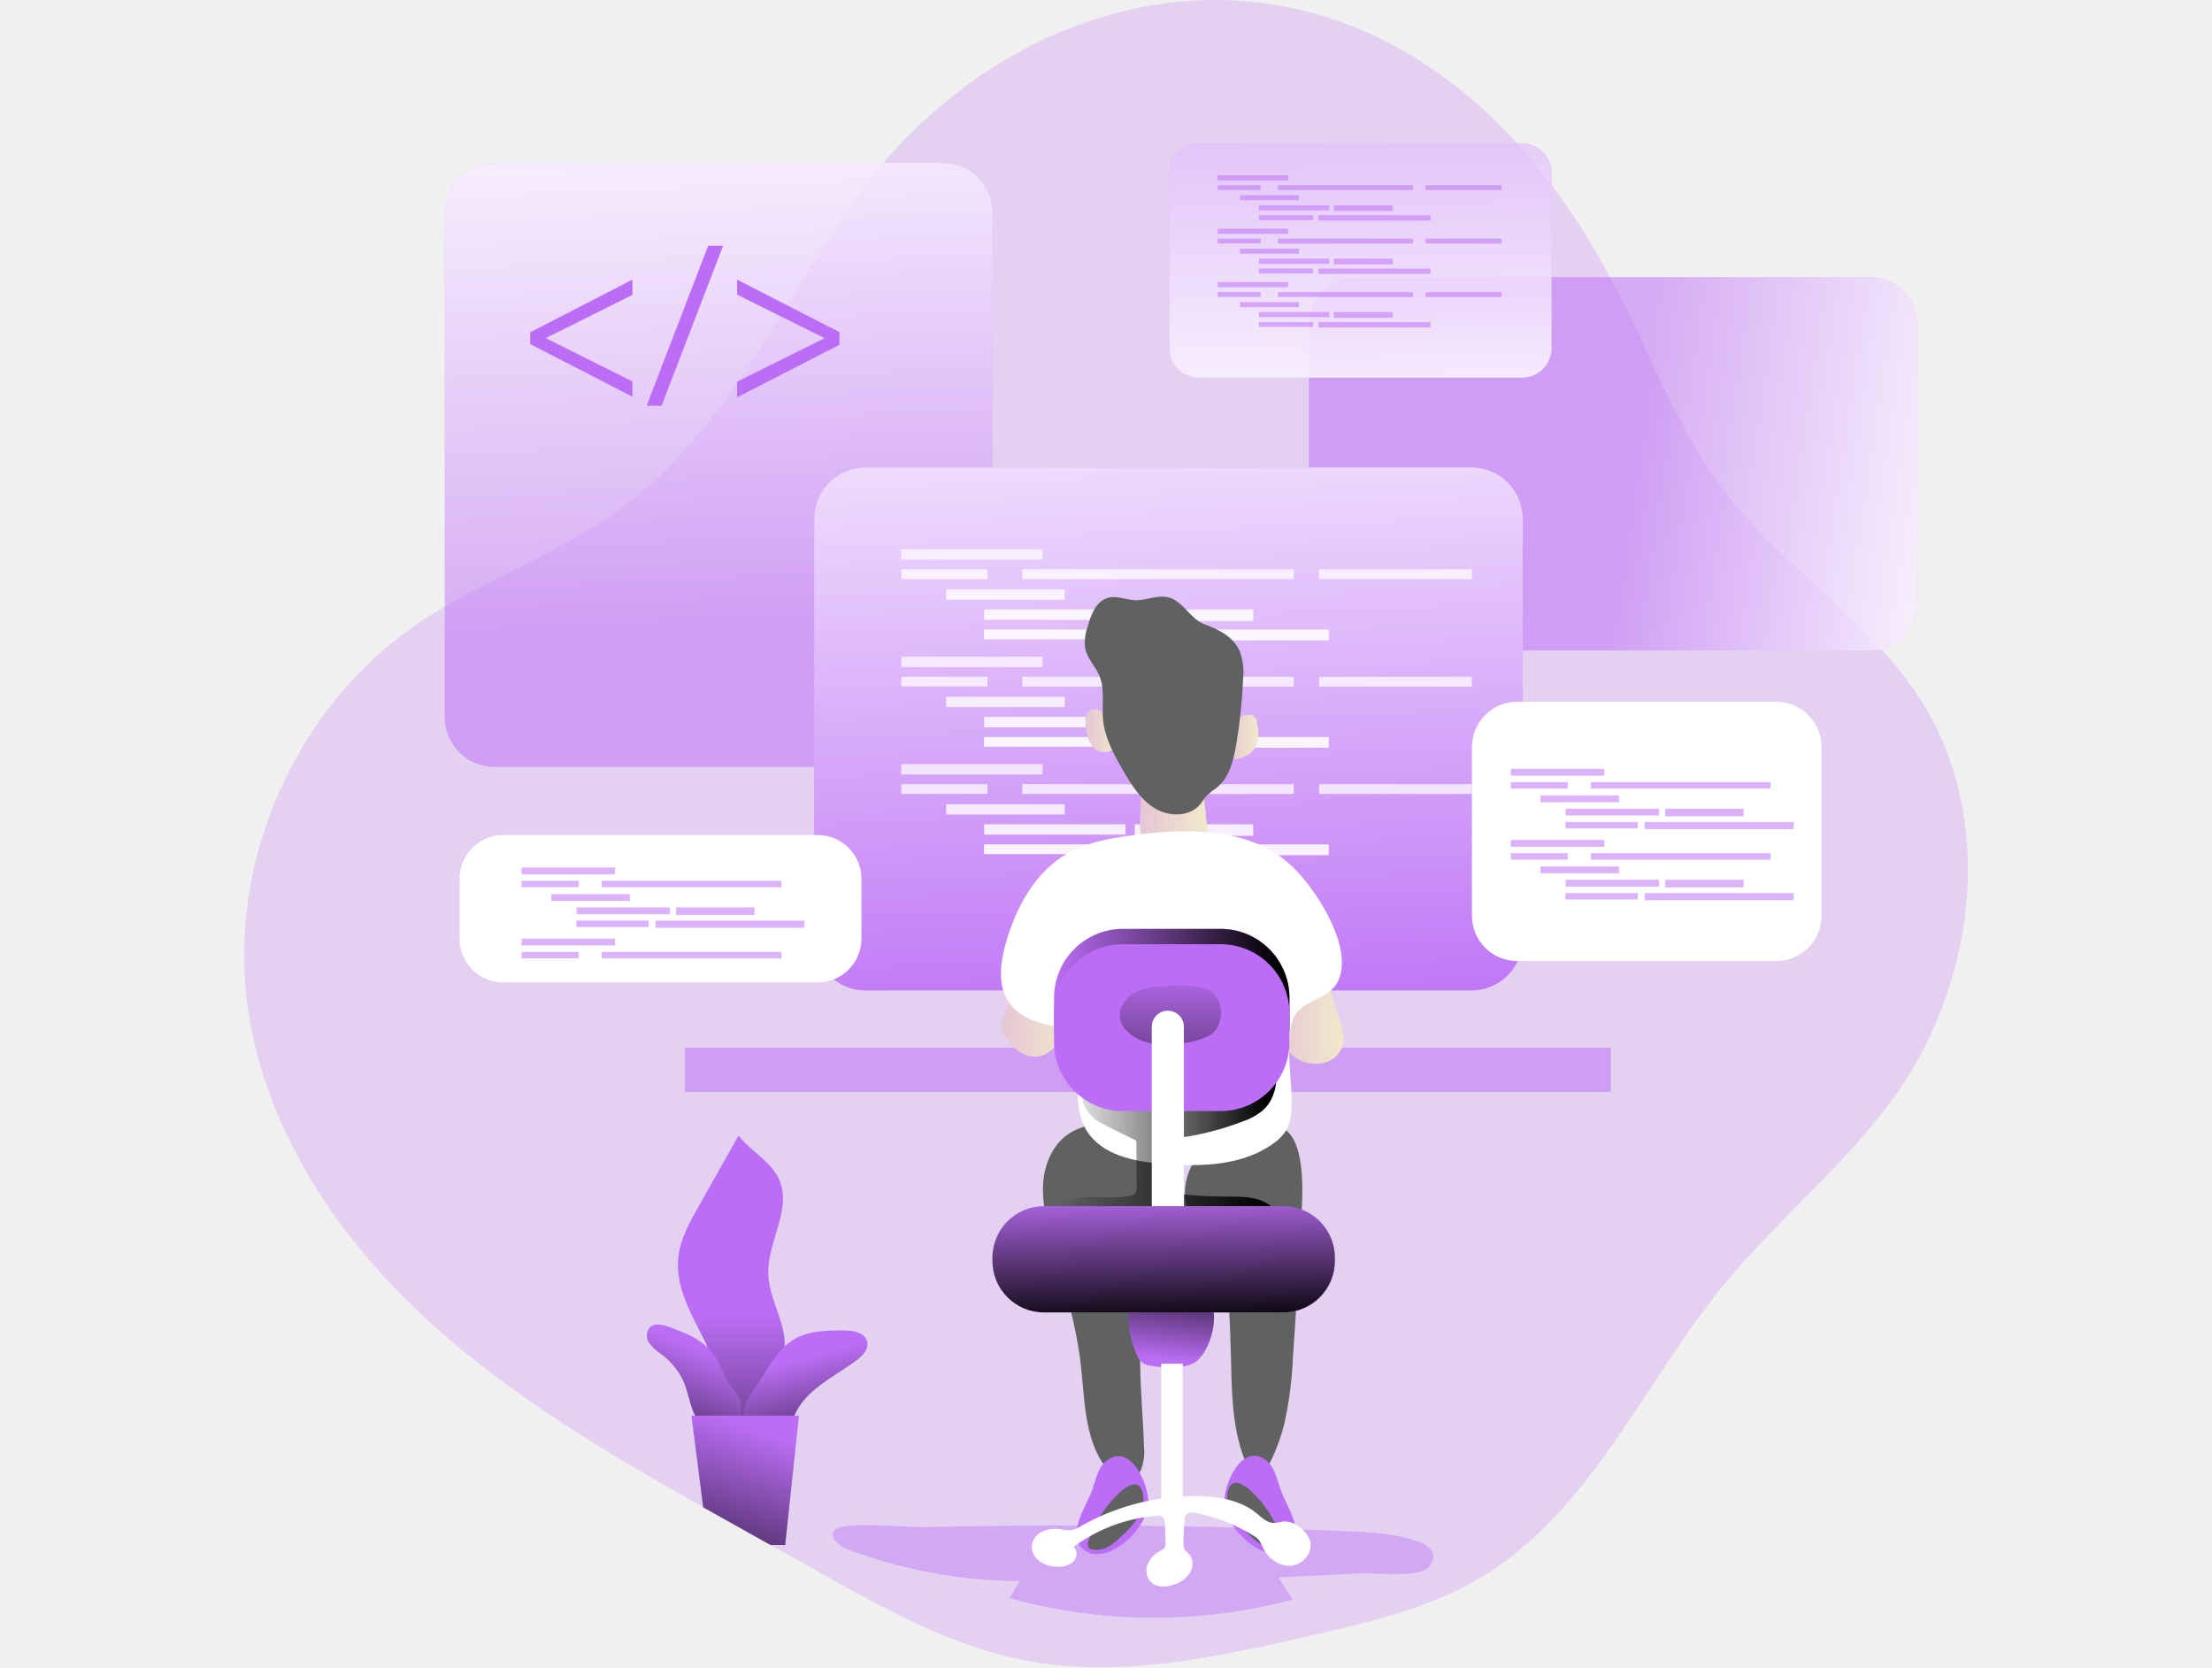
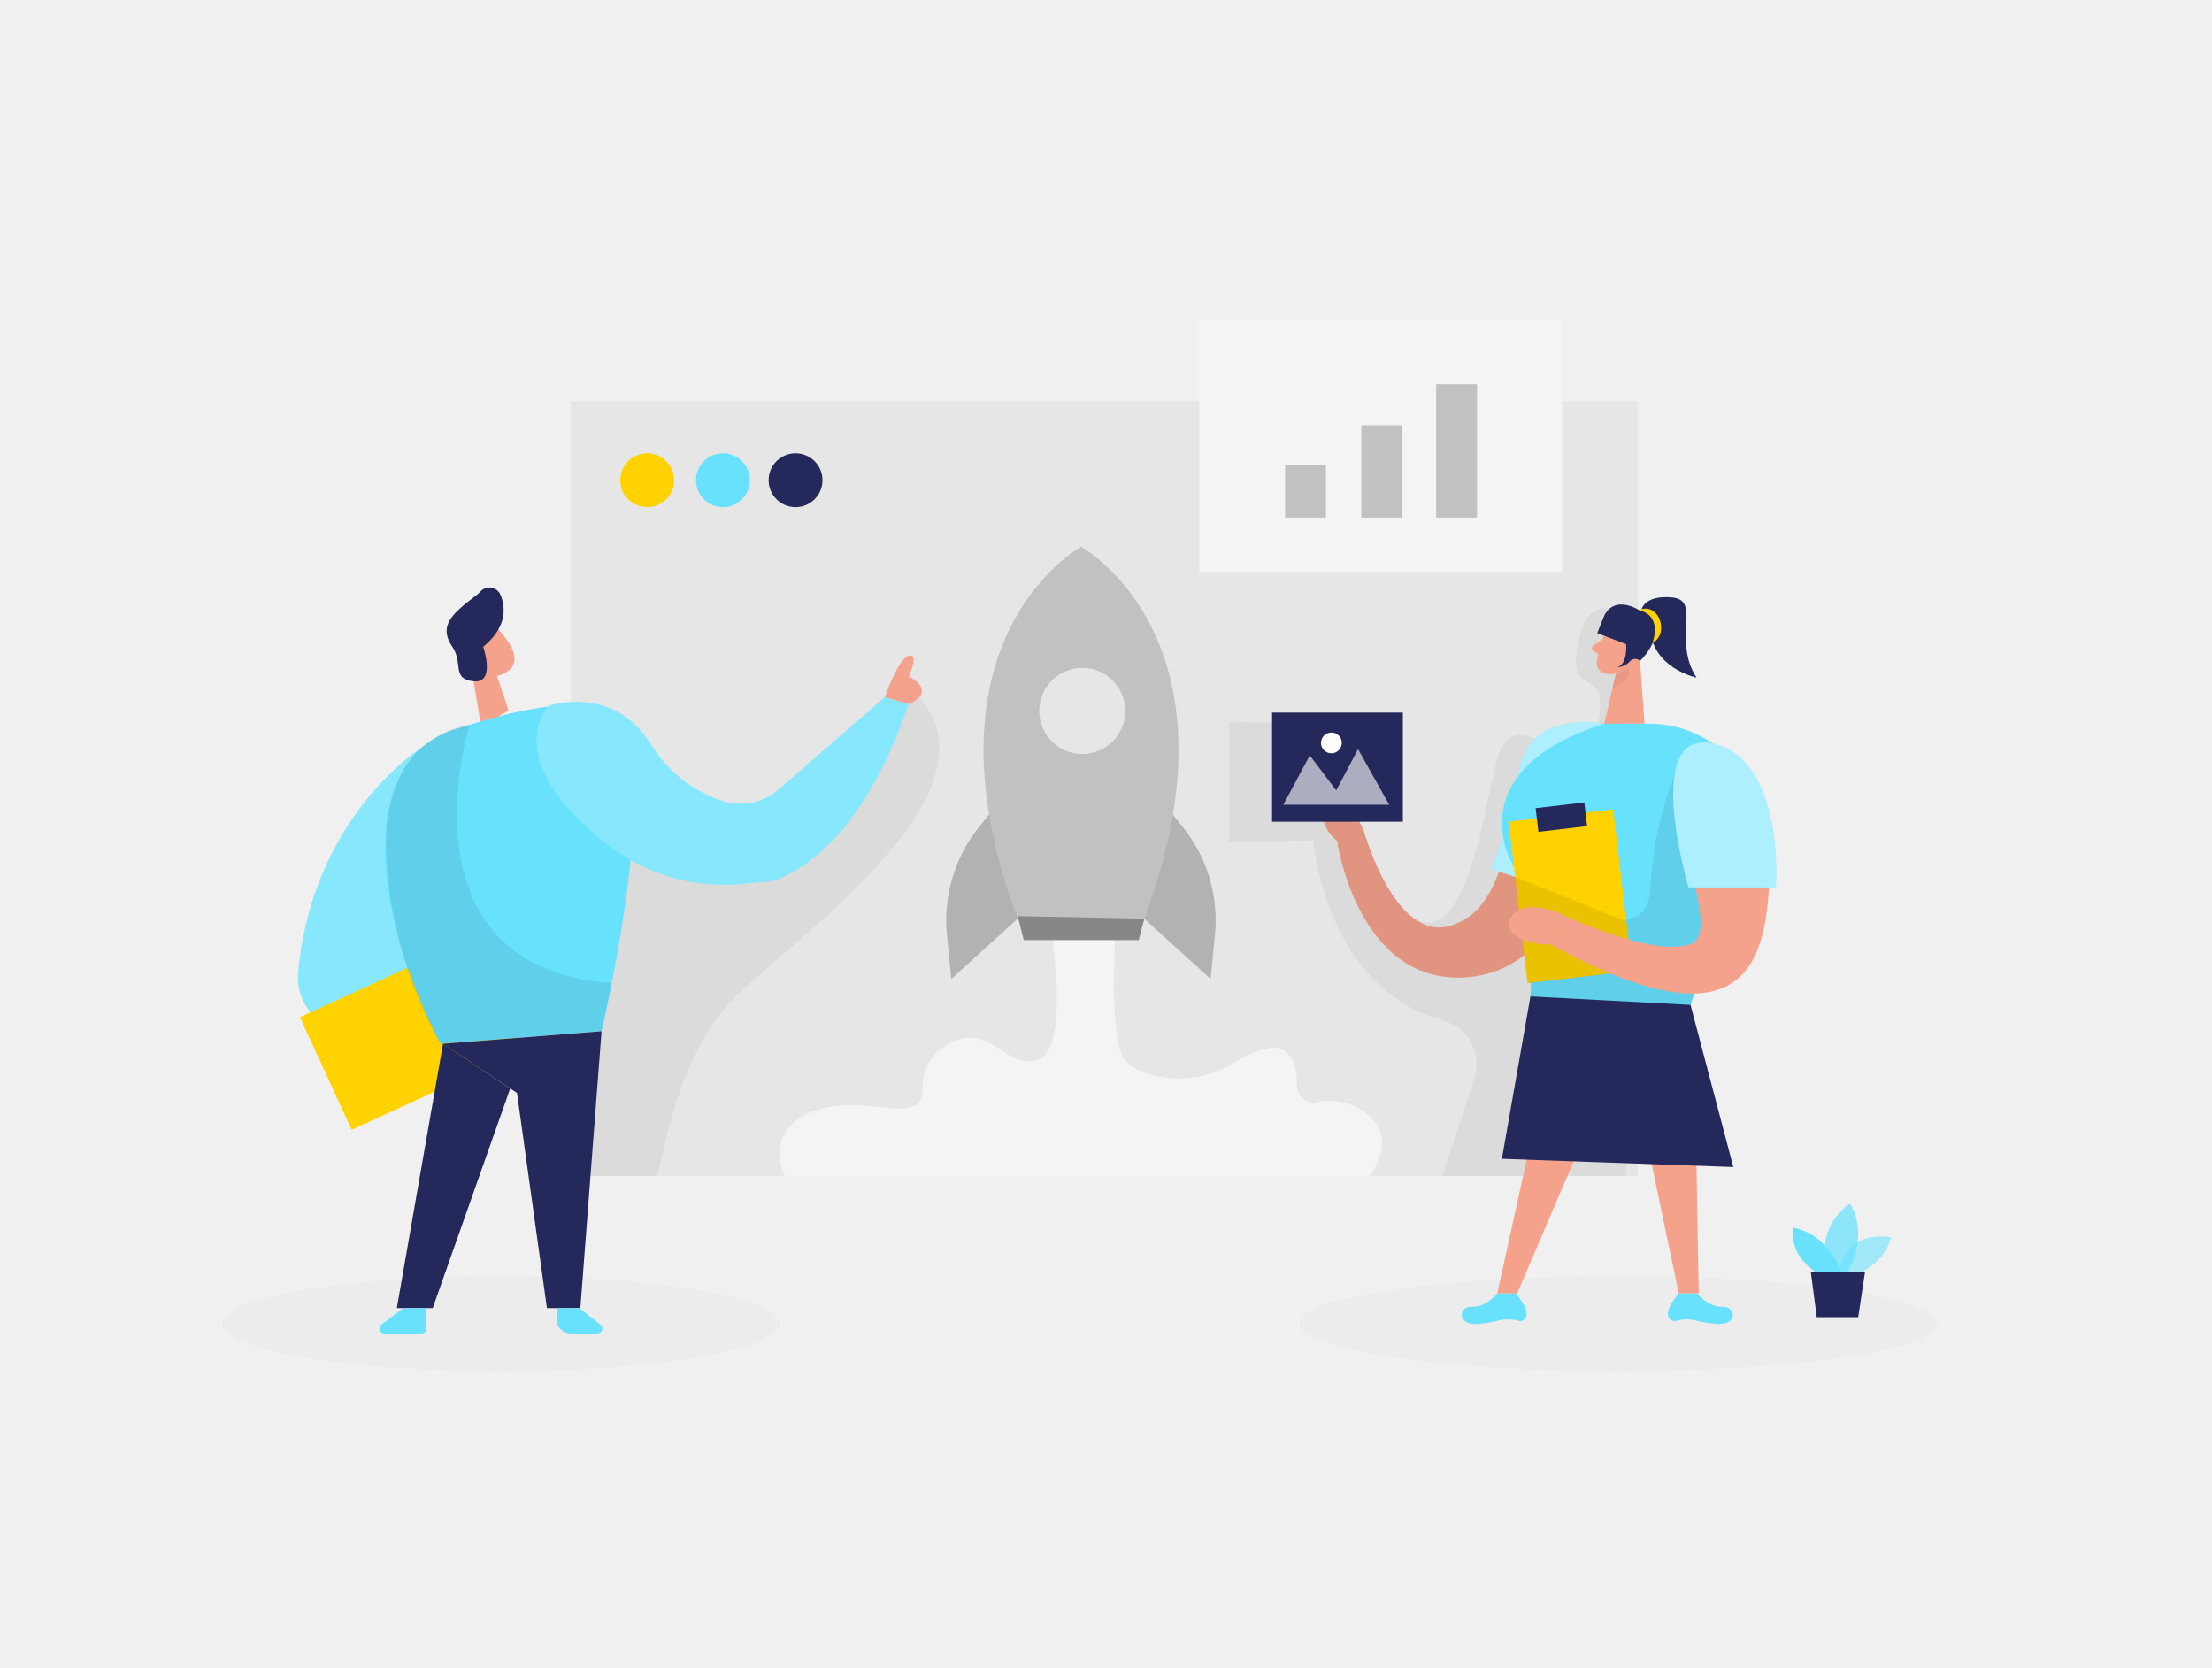
- <svg xmlns="http://www.w3.org/2000/svg" xmlns:xlink="http://www.w3.org/1999/xlink" id="Layer_1" data-name="Layer 1" viewBox="0 0 420.22 406.42" width="406" height="306" class="illustration styles_illustrationTablet__1DWOa">
-   <defs>
-     <linearGradient id="linear-gradient" x1="200.4" y1="156.09" x2="193.36" y2="0.32" gradientTransform="translate(397.09 230.16) rotate(180)" gradientUnits="userSpaceOnUse">
-       <stop offset="0" stop-color="#fff" stop-opacity="0" />
-       <stop offset="0.95" stop-color="#fff" />
-     </linearGradient>
-     <linearGradient id="linear-gradient-2" x1="420.79" y1="115.42" x2="518.18" y2="130.09" gradientTransform="translate(833.24 229.58) rotate(180)" xlink:href="#linear-gradient" />
-     <linearGradient id="linear-gradient-3" x1="354" y1="-18.75" x2="355.76" y2="124.99" gradientTransform="translate(710.05 130.47) rotate(180)" xlink:href="#linear-gradient" />
-     <linearGradient id="linear-gradient-4" x1="311.92" y1="260.14" x2="302.53" y2="55.38" gradientTransform="translate(616.43 358.85) rotate(180)" xlink:href="#linear-gradient" />
-     <linearGradient id="linear-gradient-5" x1="261.62" y1="383.07" x2="259.72" y2="281.75" gradientTransform="matrix(1, 0, 0, -1, -82.88, 448.43)" gradientUnits="userSpaceOnUse">
-       <stop offset="0" stop-color="#fff" stop-opacity="0" />
-       <stop offset="0.99" stop-color="#fff" />
-     </linearGradient>
-     <linearGradient id="linear-gradient-6" x1="255" y1="383.18" x2="253.1" y2="281.87" xlink:href="#linear-gradient-5" />
-     <linearGradient id="linear-gradient-7" x1="307.07" y1="382.22" x2="305.17" y2="280.9" xlink:href="#linear-gradient-5" />
-     <linearGradient id="linear-gradient-8" x1="364.93" y1="381.12" x2="363.04" y2="279.82" xlink:href="#linear-gradient-5" />
-     <linearGradient id="linear-gradient-9" x1="269.97" y1="382.9" x2="268.07" y2="281.59" xlink:href="#linear-gradient-5" />
-     <linearGradient id="linear-gradient-10" x1="282.11" y1="382.69" x2="280.2" y2="281.37" xlink:href="#linear-gradient-5" />
-     <linearGradient id="linear-gradient-11" x1="316" y1="382.05" x2="314.11" y2="280.73" xlink:href="#linear-gradient-5" />
-     <linearGradient id="linear-gradient-12" x1="278.22" y1="382.75" x2="276.32" y2="281.44" xlink:href="#linear-gradient-5" />
-     <linearGradient id="linear-gradient-13" x1="321.5" y1="381.94" x2="319.61" y2="280.63" xlink:href="#linear-gradient-5" />
-     <linearGradient id="linear-gradient-14" x1="261.62" y1="356.88" x2="259.72" y2="255.56" xlink:href="#linear-gradient-5" />
-     <linearGradient id="linear-gradient-15" x1="255" y1="357.01" x2="253.1" y2="255.69" xlink:href="#linear-gradient-5" />
-     <linearGradient id="linear-gradient-16" x1="307.07" y1="356.03" x2="305.17" y2="254.71" xlink:href="#linear-gradient-5" />
-     <linearGradient id="linear-gradient-17" x1="364.93" y1="354.95" x2="363.04" y2="253.63" xlink:href="#linear-gradient-5" />
-     <linearGradient id="linear-gradient-18" x1="269.97" y1="356.73" x2="268.07" y2="255.41" xlink:href="#linear-gradient-5" />
-     <linearGradient id="linear-gradient-19" x1="282.11" y1="356.5" x2="280.2" y2="255.18" xlink:href="#linear-gradient-5" />
-     <linearGradient id="linear-gradient-20" x1="316" y1="355.87" x2="314.11" y2="254.55" xlink:href="#linear-gradient-5" />
-     <linearGradient id="linear-gradient-21" x1="278.22" y1="356.57" x2="276.32" y2="255.26" xlink:href="#linear-gradient-5" />
-     <linearGradient id="linear-gradient-22" x1="321.5" y1="355.77" x2="319.61" y2="254.45" xlink:href="#linear-gradient-5" />
-     <linearGradient id="linear-gradient-23" x1="261.62" y1="330.7" x2="259.72" y2="229.39" xlink:href="#linear-gradient-5" />
-     <linearGradient id="linear-gradient-24" x1="255" y1="330.83" x2="253.1" y2="229.51" xlink:href="#linear-gradient-5" />
-     <linearGradient id="linear-gradient-25" x1="307.07" y1="329.85" x2="305.17" y2="228.54" xlink:href="#linear-gradient-5" />
-     <linearGradient id="linear-gradient-26" x1="364.93" y1="328.77" x2="363.04" y2="227.45" xlink:href="#linear-gradient-5" />
-     <linearGradient id="linear-gradient-27" x1="269.97" y1="330.55" x2="268.07" y2="229.23" xlink:href="#linear-gradient-5" />
-     <linearGradient id="linear-gradient-28" x1="282.11" y1="330.32" x2="280.2" y2="229" xlink:href="#linear-gradient-5" />
-     <linearGradient id="linear-gradient-29" x1="316" y1="329.68" x2="314.11" y2="228.36" xlink:href="#linear-gradient-5" />
-     <linearGradient id="linear-gradient-30" x1="278.22" y1="330.39" x2="276.32" y2="229.07" xlink:href="#linear-gradient-5" />
-     <linearGradient id="linear-gradient-31" x1="321.5" y1="329.58" x2="319.61" y2="228.26" xlink:href="#linear-gradient-5" />
-     <linearGradient id="linear-gradient-32" x1="333.51" y1="249.74" x2="350.87" y2="249.74" gradientUnits="userSpaceOnUse">
-       <stop offset="0" stop-color="#e5c6d6" />
-       <stop offset="0.42" stop-color="#ead4d0" />
-       <stop offset="1" stop-color="#f0e9cb" />
-     </linearGradient>
-     <linearGradient id="linear-gradient-33" x1="267.38" y1="249.25" x2="284.32" y2="249.25" xlink:href="#linear-gradient-32" />
-     <linearGradient id="linear-gradient-34" x1="322.22" y1="181.36" x2="330.07" y2="181.36" xlink:href="#linear-gradient-32" />
-     <linearGradient id="linear-gradient-35" x1="287.94" y1="179.86" x2="295.96" y2="179.86" xlink:href="#linear-gradient-32" />
-     <linearGradient id="linear-gradient-36" x1="301.28" y1="200.39" x2="317.79" y2="200.39" xlink:href="#linear-gradient-32" />
-     <linearGradient id="linear-gradient-37" x1="280.58" y1="279.54" x2="334.7" y2="279.54" gradientUnits="userSpaceOnUse">
-       <stop offset="0" stop-color="#010101" stop-opacity="0" />
-       <stop offset="0.95" stop-color="#010101" />
-     </linearGradient>
-     <linearGradient id="linear-gradient-38" x1="197.45" y1="246.75" x2="254.83" y2="246.75" xlink:href="#linear-gradient-37" />
-     <linearGradient id="linear-gradient-39" x1="308.92" y1="236.45" x2="307.82" y2="294.75" xlink:href="#linear-gradient-37" />
-     <linearGradient id="linear-gradient-40" x1="307.68" y1="333.3" x2="310.76" y2="306.9" xlink:href="#linear-gradient-37" />
-     <linearGradient id="linear-gradient-41" x1="306.62" y1="291.13" x2="307.5" y2="326.77" gradientTransform="translate(614.1 617.39) rotate(180)" xlink:href="#linear-gradient-37" />
-     <linearGradient id="linear-gradient-42" x1="201.67" y1="322.04" x2="201.96" y2="395.67" xlink:href="#linear-gradient-37" />
-     <linearGradient id="linear-gradient-43" x1="218.42" y1="332.91" x2="227.8" y2="369" xlink:href="#linear-gradient-37" />
-     <linearGradient id="linear-gradient-44" x1="194.82" y1="330.93" x2="178.98" y2="369.35" xlink:href="#linear-gradient-37" />
-     <linearGradient id="linear-gradient-45" x1="207.73" y1="349.86" x2="189.25" y2="403.54" xlink:href="#linear-gradient-37" />
-   </defs>
-   <path d="M485.93,268c-12.07,17.31-29,30.63-42.39,47-19.66,24-32.38,55.16-59,71.17-12.59,7.56-27.16,10.94-41.44,14.22-22.95,5.28-46.73,10.56-69.86,6.1-17.73-3.41-33.82-12.35-49.58-21.17l-12.47-7c-2.75-1.56-5.53-3.09-8.31-4.65l-8.1-4.54c-23.78-13.4-47.41-27.38-67.45-45.85C105,302.78,87.25,275.8,83.56,245.67c-4.28-34.82,12.1-71.39,40.92-91.4,15.81-11,34.66-17.12,50.19-28.53,24.51-18,38-46.79,54.83-72.08,31.19-46.89,91.17-69.33,141.68-36,19.63,12.94,34.48,32.16,45.39,53,9.22,17.57,16,36.63,28.26,52.23,14,17.82,34.38,30.16,46.63,49.23C509.81,200.66,505.37,240.14,485.93,268Z" transform="translate(-82.88 -1.75)" fill="#BB6EF5" opacity="0.24" style="isolation: isolate;" />
-   <path d="M226.86,374.7c-1.47,1.61.94,3.85,3,4.63a118.11,118.11,0,0,0,42.1,7.8l-2.45,4.17a131.42,131.42,0,0,0,69,.36l-3.48-5.4,20.21-1c3.21-.15,14.47,1.17,16.6-1.68,6.13-8.21-18.82-8.53-21.5-8.64q-39.93-1.67-79.91-1.29-10.9.1-21.8.35C245.19,374.12,229,372.42,226.86,374.7Z" transform="translate(-82.88 -1.75)" fill="#BB6EF5" opacity="0.42" style="isolation: isolate;" />
-   <path d="M340.48,300.71q-.81,16-1.93,32.06a91.36,91.36,0,0,1-2.1,16.08,46.85,46.85,0,0,1-3.32,9.11c-.61,1.25-1.48,2.61-2.85,2.75-1.73.18-2.93-1.67-3.55-3.3-3.09-8-3.09-16.76-3.29-25.32q-.17-6.64-.53-13.29c-.29-5.35-.87-11.14-4.49-15.1-1.1-1.2-2.44-2.18-3.52-3.41-4.41-5-3.09-13.43,1.66-18.14,3.69-3.65,14.4-8.47,19.57-5.45C342.27,280.28,340.77,294.94,340.48,300.71Z" transform="translate(-82.88 -1.75)" fill="#606161" />
-   <path d="M309.52,282.4a13.63,13.63,0,0,1,2.07,8.22c-.25,8.69-5.41,16.38-8,24.69-3.88,12.55-1.72,26-1.33,39.17a12.28,12.28,0,0,1-.66,5.36,4.49,4.49,0,0,1-4.21,2.88,5.62,5.62,0,0,1-3.35-2c-6.36-6.8-6.15-17.17-7.2-26.41-1.18-10.29-4.37-20.23-7.09-30.22-1.23-4.51-2.38-9.13-2.09-13.79s2.25-9.45,6.1-12.09C290.75,273.43,304.53,275.25,309.52,282.4Z" transform="translate(-82.88 -1.75)" fill="#606161" />
-   <rect x="131.77" y="41.46" width="133.54" height="147.24" rx="12.14" transform="translate(314.21 228.41) rotate(-180)" fill="#BB6EF5" opacity="0.52" />
-   <rect x="131.77" y="41.46" width="133.54" height="147.24" rx="12.14" transform="translate(314.21 228.41) rotate(-180)" fill="url(#linear-gradient)" />
-   <rect x="342.42" y="69.28" width="148.4" height="91.01" rx="11.56" transform="translate(750.35 227.83) rotate(-180)" fill="#BB6EF5" opacity="0.52" />
-   <rect x="342.42" y="69.28" width="148.4" height="91.01" rx="11.56" transform="translate(750.35 227.83) rotate(-180)" fill="url(#linear-gradient-2)" />
-   <rect x="308.41" y="36.65" width="93.23" height="57.18" rx="7.26" transform="translate(627.16 128.72) rotate(-180)" fill="#BB6EF5" opacity="0.52" />
-   <rect x="308.41" y="36.65" width="93.23" height="57.18" rx="7.26" transform="translate(627.16 128.72) rotate(-180)" fill="url(#linear-gradient-3)" />
-   <rect x="190.34" y="257.1" width="225.69" height="10.82" transform="translate(523.5 523.28) rotate(-180)" fill="#BB6EF5" opacity="0.52" />
-   <rect x="221.84" y="115.66" width="172.75" height="127.53" rx="12.56" transform="translate(533.55 357.1) rotate(-180)" fill="#BB6EF5" />
-   <rect x="221.84" y="115.66" width="172.75" height="127.53" rx="12.56" transform="translate(533.55 357.1) rotate(-180)" fill="url(#linear-gradient-4)" />
-   <rect x="160.2" y="133.88" width="34.45" height="2.53" fill="url(#linear-gradient-5)" />
-   <rect x="160.2" y="138.77" width="21.03" height="2.37" fill="url(#linear-gradient-6)" />
-   <rect x="189.71" y="138.77" width="66.17" height="2.39" fill="url(#linear-gradient-7)" />
-   <rect x="262.07" y="138.77" width="37.24" height="2.39" fill="url(#linear-gradient-8)" />
-   <rect x="171.14" y="143.68" width="28.91" height="2.5" fill="url(#linear-gradient-9)" />
-   <rect x="180.42" y="148.56" width="34.45" height="2.53" fill="url(#linear-gradient-10)" />
-   <rect x="217.12" y="148.56" width="28.88" height="2.81" fill="url(#linear-gradient-11)" />
-   <rect x="180.37" y="153.45" width="26.6" height="2.37" fill="url(#linear-gradient-12)" />
-   <rect x="209.52" y="153.45" width="54.9" height="2.63" fill="url(#linear-gradient-13)" />
-   <rect x="160.2" y="160.07" width="34.45" height="2.53" fill="url(#linear-gradient-14)" />
-   <rect x="160.2" y="164.96" width="21.03" height="2.37" fill="url(#linear-gradient-15)" />
-   <rect x="189.71" y="164.96" width="66.17" height="2.39" fill="url(#linear-gradient-16)" />
-   <rect x="262.07" y="164.96" width="37.24" height="2.39" fill="url(#linear-gradient-17)" />
-   <rect x="171.14" y="169.85" width="28.91" height="2.5" fill="url(#linear-gradient-18)" />
-   <rect x="180.42" y="174.75" width="34.45" height="2.53" fill="url(#linear-gradient-19)" />
-   <rect x="217.12" y="174.75" width="28.88" height="2.81" fill="url(#linear-gradient-20)" />
-   <rect x="180.37" y="179.64" width="26.6" height="2.37" fill="url(#linear-gradient-21)" />
-   <rect x="209.52" y="179.64" width="54.9" height="2.63" fill="url(#linear-gradient-22)" />
-   <rect x="160.2" y="186.25" width="34.45" height="2.53" fill="url(#linear-gradient-23)" />
-   <rect x="160.2" y="191.14" width="21.03" height="2.37" fill="url(#linear-gradient-24)" />
-   <rect x="189.71" y="191.14" width="66.17" height="2.39" fill="url(#linear-gradient-25)" />
-   <rect x="262.07" y="191.14" width="37.24" height="2.39" fill="url(#linear-gradient-26)" />
-   <rect x="171.14" y="196.03" width="28.91" height="2.5" fill="url(#linear-gradient-27)" />
-   <rect x="180.42" y="200.92" width="34.45" height="2.53" fill="url(#linear-gradient-28)" />
-   <rect x="217.12" y="200.92" width="28.88" height="2.81" fill="url(#linear-gradient-29)" />
-   <rect x="180.37" y="205.82" width="26.6" height="2.37" fill="url(#linear-gradient-30)" />
-   <rect x="209.52" y="205.82" width="54.9" height="2.63" fill="url(#linear-gradient-31)" />
-   <g opacity="0.52">
-     <rect x="237.35" y="42.71" width="17.14" height="1.26" fill="#BB6EF5" />
-     <rect x="237.35" y="45.15" width="10.46" height="1.18" fill="#BB6EF5" />
-     <rect x="252.03" y="45.15" width="32.92" height="1.19" fill="#BB6EF5" />
-     <rect x="288.02" y="45.15" width="18.53" height="1.19" fill="#BB6EF5" />
-     <rect x="242.79" y="47.58" width="14.38" height="1.24" fill="#BB6EF5" />
-     <rect x="247.41" y="50.02" width="17.14" height="1.26" fill="#BB6EF5" />
-     <rect x="265.66" y="50.02" width="14.36" height="1.4" fill="#BB6EF5" />
-     <rect x="247.38" y="52.45" width="13.23" height="1.18" fill="#BB6EF5" />
-     <rect x="261.89" y="52.45" width="27.31" height="1.31" fill="#BB6EF5" />
-     <rect x="237.35" y="55.74" width="17.14" height="1.26" fill="#BB6EF5" />
-     <rect x="237.35" y="58.17" width="10.46" height="1.18" fill="#BB6EF5" />
-     <rect x="252.03" y="58.17" width="32.92" height="1.19" fill="#BB6EF5" />
-     <rect x="288.02" y="58.17" width="18.53" height="1.19" fill="#BB6EF5" />
-     <rect x="242.79" y="60.6" width="14.38" height="1.24" fill="#BB6EF5" />
-     <rect x="247.41" y="63.04" width="17.14" height="1.26" fill="#BB6EF5" />
-     <rect x="265.66" y="63.04" width="14.36" height="1.4" fill="#BB6EF5" />
-     <rect x="247.38" y="65.47" width="13.23" height="1.18" fill="#BB6EF5" />
-     <rect x="261.89" y="65.47" width="27.31" height="1.31" fill="#BB6EF5" />
-     <rect x="237.35" y="68.76" width="17.14" height="1.26" fill="#BB6EF5" />
-     <rect x="237.35" y="71.2" width="10.46" height="1.18" fill="#BB6EF5" />
-     <rect x="252.03" y="71.2" width="32.92" height="1.19" fill="#BB6EF5" />
-     <rect x="288.02" y="71.2" width="18.53" height="1.19" fill="#BB6EF5" />
-     <rect x="242.79" y="73.63" width="14.38" height="1.24" fill="#BB6EF5" />
-     <rect x="247.41" y="76.06" width="17.14" height="1.26" fill="#BB6EF5" />
-     <rect x="265.66" y="76.06" width="14.36" height="1.4" fill="#BB6EF5" />
-     <rect x="247.38" y="78.5" width="13.23" height="1.18" fill="#BB6EF5" />
-     <rect x="261.89" y="78.5" width="27.31" height="1.31" fill="#BB6EF5" />
-   </g>
-   <path d="M349.79,250.1c.71,2,1.38,4.1.94,6.16a6,6,0,0,1-.85,2c-2,3.1-6.74,3.58-10,1.72s-5.1-5.42-6-9a9.67,9.67,0,0,1-.35-3.7c.29-2.17,1.73-4,3.23-5.6,2-2.08,5.67-4.8,8.36-2.3C347.54,241.62,348.72,247.11,349.79,250.1Z" transform="translate(-82.88 -1.75)" fill="url(#linear-gradient-32)" />
-   <path d="M268,249.5a5.14,5.14,0,0,0-.59,2.69,4.69,4.69,0,0,0,.7,1.68,13.49,13.49,0,0,0,3.31,3.93,6.87,6.87,0,0,0,4.81,1.49c2.56-.28,4.59-2.31,5.95-4.5a12.33,12.33,0,0,0,2.13-7.06,9,9,0,0,0-3.68-6.74c-1.93-1.4-5.95-2.67-8.13-1.07S269.09,246.92,268,249.5Z" transform="translate(-82.88 -1.75)" fill="url(#linear-gradient-33)" />
-   <path d="M327.06,176.05a2.42,2.42,0,0,1,2.1.37,2.79,2.79,0,0,1,.69,1.71A12.25,12.25,0,0,1,330,182a5.31,5.31,0,0,1-1.77,3.31,7.66,7.66,0,0,1-2.52,1.22,2.85,2.85,0,0,1-2.16.08,2.49,2.49,0,0,1-1.08-1.85C321.68,180.89,322.89,176.81,327.06,176.05Z" transform="translate(-82.88 -1.75)" fill="url(#linear-gradient-34)" />
-   <path d="M290.65,174.71a2.48,2.48,0,0,0-1.21,0A2.51,2.51,0,0,0,288,177a10.64,10.64,0,0,0,.18,2.81A7.76,7.76,0,0,0,290,184a3.4,3.4,0,0,0,4.15.72C298.4,181.78,294.4,175.53,290.65,174.71Z" transform="translate(-82.88 -1.75)" fill="url(#linear-gradient-35)" />
-   <path d="M317.57,202.66a8.87,8.87,0,0,1,.16,2.76c-.37,2.56-2.92,4.35-5.48,4.67s-5.12-.54-7.51-1.49a6,6,0,0,1-2-1.14,4.45,4.45,0,0,1-1.15-2.21,16.05,16.05,0,0,1-.26-4.38l.16-5.16a6.18,6.18,0,0,1,.58-2.93c1-1.71,3.29-2,5.28-2.13,2.61-.11,6.54,0,8.26,2.38S317.13,199.89,317.57,202.66Z" transform="translate(-82.88 -1.75)" fill="url(#linear-gradient-36)" />
-   <path d="M325.61,160.54a15.29,15.29,0,0,1,.8,6.8,127.36,127.36,0,0,1-1.66,15.83c-.66,3.93-1.7,8.15-4.81,10.63a19.9,19.9,0,0,0-2.51,2c-.54.58-.92,1.3-1.42,1.93-2.53,3.17-7.63,3.17-11.11,1.06s-5.71-5.73-7.75-9.25c-2.25-3.88-4.48-7.94-4.88-12.41-.33-3.54.5-7.27-.85-10.56-1-2.42-3.07-4.36-3.53-6.93a11.67,11.67,0,0,1,.62-5.12c.81-2.91,2.05-6.27,5-7.06,2.15-.58,4.37.52,6.6.59,2.84.1,5.73-1.49,8.43-.59,3.47,1.16,5,5.16,8.46,6.46S324,156.86,325.61,160.54Z" transform="translate(-82.88 -1.75)" fill="#606161" />
-   <path d="M337.09,211.79c-10.14-8.41-24.77-8.2-37.82-6.42-5.39.73-10.88,1.7-15.62,4.38-7.94,4.5-12.64,13.2-15.11,22-1.31,4.67-2,10,.62,14.1,2.75,4.24,8.23,5.7,13.25,6.26a4.43,4.43,0,0,1,2.18.63,3.87,3.87,0,0,1,1.22,2.45c1.4,7.3-1.44,15.5,2.31,21.91,3.63,6.19,11.74,7.82,18.89,8.37,9.25.71,19.28.45,26.79-5a10.87,10.87,0,0,0,3.11-3.19c1.24-2.12,1.31-4.7,1.34-7.15.08-5.34-1.87-16.08.73-20.79,2.18-3.92,8.39-3.94,10.57-8.42C353.68,232.4,343.3,216.93,337.09,211.79Z" transform="translate(-82.88 -1.75)" fill="#fff" />
-   <path d="M300.39,279.84l.07,11.37a2.19,2.19,0,0,1-.24,1.27,2,2,0,0,1-1.34.73c-3.08.72-6.3.31-9.46.32s-6.57.57-8.84,2.78c3.45,2.55,7.9,3.25,12.17,3.75q9.48,1.13,19,1.5a49.21,49.21,0,0,0,12.31-.64,22.83,22.83,0,0,0,9.76-4.55c-2.79-3-7.41-2.94-11.49-2.94a104.74,104.74,0,0,1-11.88-.68,3.25,3.25,0,0,1-2.39-1,3.17,3.17,0,0,1-.38-1.95,39.47,39.47,0,0,1,.95-7.5,4.75,4.75,0,0,1,.95-2.23,5.28,5.28,0,0,1,3.18-1.26,69.35,69.35,0,0,0,13.55-3.7,15.45,15.45,0,0,0,4.95-2.73c3.94-3.58,3.77-9.75,2.86-15a50.31,50.31,0,0,1-23.82,6.78c-5.73.16-18.16-2.3-22.19,3.22-2,2.79.13,5.37,2.34,7.3C291.41,275.5,300.39,279.73,300.39,279.84Z" transform="translate(-82.88 -1.75)" fill="url(#linear-gradient-37)" />
-   <rect x="197.45" y="226.42" width="57.38" height="40.67" rx="16.79" fill="#BB6EF5" />
-   <rect x="197.45" y="226.42" width="57.38" height="40.67" rx="16.79" fill="url(#linear-gradient-38)" />
-   <rect x="197.45" y="230.16" width="57.38" height="40.67" rx="16.79" fill="#BB6EF5" />
-   <path d="M317.85,254.36a21.93,21.93,0,0,1-5.38,1.6c-5,.92-10.84.72-14.44-2.91a6.42,6.42,0,0,1-1.35-1.92c-1-2.43.31-5.36,2.46-6.9s4.88-1.95,7.51-2.08c3.22-.16,9.34-.71,12.15,1.46C322.16,246.21,321.64,252.58,317.85,254.36Z" transform="translate(-82.88 -1.75)" fill="url(#linear-gradient-39)" />
-   <rect x="304.16" y="248.12" width="7.83" height="64.64" rx="3.91" transform="translate(533.26 559.13) rotate(180)" fill="#fff" />
-   <path d="M332.15,357.8c2,1.65,2.5,4.51,3.38,7,1.22,3.4,3.48,6.49,3.78,10.09a5.64,5.64,0,0,1-.51,3.12,5,5,0,0,1-4.34,2.44,9.5,9.5,0,0,1-4.93-1.5,17.29,17.29,0,0,1-6.24-6.41,11,11,0,0,1-1.42-4.22C321.46,363.81,326.14,353,332.15,357.8Z" transform="translate(-82.88 -1.75)" fill="#BB6EF5" />
-   <path d="M335.88,376.88a1.81,1.81,0,0,1,0,1.71,1.55,1.55,0,0,1-.87.47,5.6,5.6,0,0,1-4-.73,16.27,16.27,0,0,1-3.22-2.59,23.43,23.43,0,0,1-3.91-4.42,8,8,0,0,1-1.27-5.65c1.06-5.42,5.84-.56,7.6,1.44A29,29,0,0,1,335.88,376.88Z" transform="translate(-82.88 -1.75)" fill="#606161" />
-   <path d="M293,357.91c-2,1.65-2.5,4.51-3.38,7-1.22,3.4-3.48,6.5-3.78,10.09a5.68,5.68,0,0,0,.51,3.13,5,5,0,0,0,4.34,2.43,9.4,9.4,0,0,0,4.93-1.5,17.21,17.21,0,0,0,6.24-6.41,10.94,10.94,0,0,0,1.42-4.22C303.68,363.92,299,353.07,293,357.91Z" transform="translate(-82.88 -1.75)" fill="#BB6EF5" />
-   <path d="M288.76,377.27a1.84,1.84,0,0,0,0,1.71,1.58,1.58,0,0,0,.88.47,5.71,5.71,0,0,0,4-.73,16.65,16.65,0,0,0,3.21-2.59,23.23,23.23,0,0,0,3.92-4.43,8,8,0,0,0,1.27-5.64c-1.07-5.43-5.84-.57-7.61,1.44A29.12,29.12,0,0,0,288.76,377.27Z" transform="translate(-82.88 -1.75)" fill="#606161" />
-   <path d="M314.43,334a10.54,10.54,0,0,1-5.17,1,22.68,22.68,0,0,1-5.88-.43,4.11,4.11,0,0,1-1.78-.83,4.06,4.06,0,0,1-1-1.42c-1.63-3.6-3.47-11.06-.94-14.09,2.89-3.48,14.36-4.09,18-.44C321.19,321.21,318.63,331.53,314.43,334Z" transform="translate(-82.88 -1.75)" fill="#BB6EF5" />
-   <path d="M314.43,334a10.54,10.54,0,0,1-5.17,1,22.68,22.68,0,0,1-5.88-.43,4.11,4.11,0,0,1-1.78-.83,4.06,4.06,0,0,1-1-1.42c-1.63-3.6-3.47-11.06-.94-14.09,2.89-3.48,14.36-4.09,18-.44C321.19,321.21,318.63,331.53,314.43,334Z" transform="translate(-82.88 -1.75)" fill="url(#linear-gradient-40)" />
-   <rect x="306.48" y="334.14" width="5.22" height="33.68" transform="translate(535.29 700.22) rotate(-180)" fill="#fff" />
-   <path d="M329.72,370.63c1.16.95,2.29,2.14,3.78,2.32,1.08.12,2.16-.34,3.26-.34a6.12,6.12,0,0,1,3.85,1.73,6.51,6.51,0,0,1,2.12,3c.81,2.76-1.65,5.78-4.52,6.06s-5.63-1.68-6.89-4.26a9.4,9.4,0,0,0-1.06-2,5.81,5.81,0,0,0-1.43-1.12A41.88,41.88,0,0,0,315,370.55c-.85-.17-1.89-.25-2.43.42a2.36,2.36,0,0,0-.41,1.3,45.72,45.72,0,0,0-.27,6,2.27,2.27,0,0,0,.21,1.12,4,4,0,0,0,.94.93,3.9,3.9,0,0,1,.52,4.65,7.12,7.12,0,0,1-3.91,3c-1.92.71-4.34.83-5.77-.64a4.11,4.11,0,0,1-.75-4.24,6.35,6.35,0,0,1,3-3.26,2.6,2.6,0,0,0,1.18-.9,2.32,2.32,0,0,0,.18-1.2l-.14-4.46a2.15,2.15,0,0,0-.68-1.85,2,2,0,0,0-1.3-.19,39,39,0,0,0-20.3,7.61c1.08.84.89,2.66-.08,3.62a5.26,5.26,0,0,1-3.82,1.18,7.65,7.65,0,0,1-4.27-1.25,4.42,4.42,0,0,1-2-3.84,4.47,4.47,0,0,1,2.67-3.52,8,8,0,0,1,4.53-.49,9.23,9.23,0,0,0,2.39.19,7.23,7.23,0,0,0,2.52-1.05,55.86,55.86,0,0,1,22.53-7C316.18,366.09,324.35,366.23,329.72,370.63Z" transform="translate(-82.88 -1.75)" fill="#fff" />
-   <rect x="382.19" y="172.81" width="85.21" height="63.19" rx="11.02" transform="translate(766.72 407.06) rotate(-180)" fill="#fff" />
-   <rect x="135.41" y="205.3" width="97.97" height="35.94" rx="10.67" transform="translate(285.9 444.78) rotate(-180)" fill="#fff" />
-   <path d="M152.62,82.75l24.93-12.84v3.72l-21,10.47v.12l21,10.52v3.72L152.62,85.62Z" transform="translate(-82.88 -1.75)" fill="#BB6EF5" />
-   <path d="M181,100.66l15-39h3.65l-15,39Z" transform="translate(-82.88 -1.75)" fill="#BB6EF5" />
-   <path d="M228,85.81,203.06,98.6V94.79l21.16-10.52V84.1L203.06,73.58V69.91L228,82.7Z" transform="translate(-82.88 -1.75)" fill="#BB6EF5" />
-   <rect x="265.32" y="295.75" width="83.47" height="25.89" rx="12.55" transform="translate(531.22 615.65) rotate(-180)" fill="#BB6EF5" />
-   <rect x="265.32" y="295.75" width="83.47" height="25.89" rx="12.55" transform="translate(531.22 615.65) rotate(-180)" fill="url(#linear-gradient-41)" />
-   <g opacity="0.52">
-     <rect x="308.78" y="187.41" width="22.8" height="1.67" fill="#BB6EF5" />
-     <rect x="308.78" y="190.64" width="13.92" height="1.57" fill="#BB6EF5" />
-     <rect x="328.31" y="190.64" width="43.79" height="1.58" fill="#BB6EF5" />
-     <rect x="316.02" y="193.89" width="19.14" height="1.66" fill="#BB6EF5" />
-     <rect x="322.16" y="197.12" width="22.8" height="1.67" fill="#BB6EF5" />
-     <rect x="346.44" y="197.12" width="19.11" height="1.86" fill="#BB6EF5" />
-     <rect x="322.12" y="200.36" width="17.61" height="1.57" fill="#BB6EF5" />
-     <rect x="341.42" y="200.36" width="36.33" height="1.74" fill="#BB6EF5" />
-     <rect x="308.78" y="204.74" width="22.8" height="1.67" fill="#BB6EF5" />
-     <rect x="308.78" y="207.97" width="13.92" height="1.57" fill="#BB6EF5" />
-     <rect x="328.31" y="207.97" width="43.79" height="1.58" fill="#BB6EF5" />
-     <rect x="316.02" y="211.21" width="19.14" height="1.66" fill="#BB6EF5" />
-     <rect x="322.16" y="214.45" width="22.8" height="1.67" fill="#BB6EF5" />
-     <rect x="346.44" y="214.45" width="19.11" height="1.86" fill="#BB6EF5" />
-     <rect x="322.12" y="217.69" width="17.61" height="1.57" fill="#BB6EF5" />
-     <rect x="341.42" y="217.69" width="36.33" height="1.74" fill="#BB6EF5" />
-   </g>
-   <g opacity="0.52">
-     <rect x="67.64" y="211.46" width="22.8" height="1.67" fill="#BB6EF5" />
-     <rect x="67.64" y="214.7" width="13.92" height="1.57" fill="#BB6EF5" />
-     <rect x="87.17" y="214.7" width="43.79" height="1.58" fill="#BB6EF5" />
-     <rect x="74.88" y="217.94" width="19.14" height="1.66" fill="#BB6EF5" />
-     <rect x="81.02" y="221.18" width="22.8" height="1.67" fill="#BB6EF5" />
-     <rect x="105.31" y="221.18" width="19.11" height="1.86" fill="#BB6EF5" />
-     <rect x="80.99" y="224.41" width="17.61" height="1.57" fill="#BB6EF5" />
-     <rect x="100.28" y="224.41" width="36.33" height="1.74" fill="#BB6EF5" />
-     <rect x="67.64" y="228.79" width="22.8" height="1.67" fill="#BB6EF5" />
-     <rect x="67.64" y="232.03" width="13.92" height="1.57" fill="#BB6EF5" />
-     <rect x="87.17" y="232.03" width="43.79" height="1.58" fill="#BB6EF5" />
-   </g>
-   <path d="M195.3,328.85c-3.31-6.54-7.36-13.33-6.58-20.62.47-4.41,2.7-8.41,4.88-12.28l9.82-17.41c3,3.9,7.94,6.27,9.92,10.77,3.18,7.23-3,15.23-2.67,23.12.22,6.07,4.25,11.6,4,17.67-.16,4.41-7.14,18.86-12.79,18.31C198.89,348.12,197.18,332.55,195.3,328.85Z" transform="translate(-82.88 -1.75)" fill="#BB6EF5" />
-   <path d="M195.3,328.85c-3.31-6.54-7.36-13.33-6.58-20.62.47-4.41,2.7-8.41,4.88-12.28l9.82-17.41c3,3.9,7.94,6.27,9.92,10.77,3.18,7.23-3,15.23-2.67,23.12.22,6.07,4.25,11.6,4,17.67-.16,4.41-7.14,18.86-12.79,18.31C198.89,348.12,197.18,332.55,195.3,328.85Z" transform="translate(-82.88 -1.75)" fill="url(#linear-gradient-42)" />
-   <path d="M229.11,326.06c2.23,0,5,.45,5.64,2.6.52,1.88-1.13,3.61-2.7,4.77-5.47,4-12.32,7.07-15,13.3-4.45,10.34-17.05,3.71-10.53-5.24,2.7-3.7,5-8.67,8.36-11.76C218.74,326.16,224.14,326,229.11,326.06Z" transform="translate(-82.88 -1.75)" fill="#BB6EF5" />
-   <path d="M229.11,326.06c2.23,0,5,.45,5.64,2.6.52,1.88-1.13,3.61-2.7,4.77-5.47,4-12.32,7.07-15,13.3-4.45,10.34-17.05,3.71-10.53-5.24,2.7-3.7,5-8.67,8.36-11.76C218.74,326.16,224.14,326,229.11,326.06Z" transform="translate(-82.88 -1.75)" fill="url(#linear-gradient-43)" />
-   <path d="M196.44,330.84c-2.51-2.86-6.24-4.27-9.8-5.59-1.69-.62-3.86-1.13-5,.23a3.14,3.14,0,0,0,0,3.63,11.34,11.34,0,0,0,2.83,2.65,17.86,17.86,0,0,1,5.25,6.09c1.27,2.59,1.61,5.54,2.74,8.2s3.49,5.17,6.37,5.05a5.74,5.74,0,0,0,4.92-4.05c1.12-3.45-.37-5-2.22-7.44C199.48,336.9,198.73,333.43,196.44,330.84Z" transform="translate(-82.88 -1.75)" fill="#BB6EF5" />
-   <path d="M196.44,330.84c-2.51-2.86-6.24-4.27-9.8-5.59-1.69-.62-3.86-1.13-5,.23a3.14,3.14,0,0,0,0,3.63,11.34,11.34,0,0,0,2.83,2.65,17.86,17.86,0,0,1,5.25,6.09c1.27,2.59,1.61,5.54,2.74,8.2s3.49,5.17,6.37,5.05a5.74,5.74,0,0,0,4.92-4.05c1.12-3.45-.37-5-2.22-7.44C199.48,336.9,198.73,333.43,196.44,330.84Z" transform="translate(-82.88 -1.75)" fill="url(#linear-gradient-44)" />
-   <path d="M218.15,346.82l-3.37,31.53h-3.57c-2.75-1.56-5.53-3.09-8.31-4.65l-8.1-4.54-2.87-22.34Z" transform="translate(-82.88 -1.75)" fill="#BB6EF5" />
-   <path d="M218.15,346.82l-3.37,31.53h-3.57c-2.75-1.56-5.53-3.09-8.31-4.65l-8.1-4.54-2.87-22.34Z" transform="translate(-82.88 -1.75)" fill="url(#linear-gradient-45)" />
+ <svg xmlns="http://www.w3.org/2000/svg" id="Layer_1" data-name="Layer 1" viewBox="0 0 400 300" width="406" height="306" class="illustration styles_illustrationTablet__1DWOa">
+   <rect x="103.24" y="71.8" width="192.92" height="140.09" transform="translate(399.39 283.68) rotate(-180)" fill="#e6e6e6" />
+   <path d="M291.07,109.31s-4-1.13-5.39,4.93-.74,7.37,2.21,8.89,1.44,11.36-3.93,11.15-9.74-4.55-12.37,0-5.29,38-16.28,30.74-13.45-34.91-13.45-34.91l-19.64-.29v21.69l15.28-.31s2,26.64,23.45,32.59a8.16,8.16,0,0,1,5.67,10.37l-5.77,17.71h33.21l0-23.36S295.64,116,291.07,109.31Z" opacity="0.05" />
+   <ellipse cx="292.6" cy="238.59" rx="57.66" ry="8.59" fill="#e6e6e6" opacity="0.45" />
+   <ellipse cx="90.58" cy="238.59" rx="50.35" ry="8.59" fill="#e6e6e6" opacity="0.45" />
+   <path d="M334.76,230s5.88-1.58,7.18-7c0,0-9.09-1.88-9.39,7.51Z" fill="#68e1fd" opacity="0.58" />
+   <path d="M334,229.43s4.13-6.46.55-12.54a10.44,10.44,0,0,0-3.9,12.54Z" fill="#68e1fd" opacity="0.73" />
+   <path d="M333,229.43s-2.14-6.85-8.68-8.18c0,0-1.25,4.44,4.2,8.18Z" fill="#68e1fd" />
+   <polygon points="337.25 229.3 336.02 237.43 328.53 237.43 327.46 229.3 337.25 229.3" fill="#24285b" />
+   <path d="M290.1,130.12s-12.49-1.67-15,8.77-2.86,24.89-12.9,27.78-15.58-17.17-15.58-17.17-2.33-5.63-4.84-6.4-4.3,4.79,0,8.19c0,0,3.63,25.62,22.86,24.72S290.1,148.7,290.1,130.12Z" fill="#f4a28c" />
+   <path d="M290.1,130.12s-12.49-1.67-15,8.77-2.86,24.89-12.9,27.78-15.58-17.17-15.58-17.17-2.33-5.63-4.84-6.4-4.3,4.79,0,8.19c0,0,3.63,25.62,22.86,24.72S290.1,148.7,290.1,130.12Z" opacity="0.08" />
+   <path d="M290.1,130.12s-13.41-2.65-15.29,8.19a81.21,81.21,0,0,1-5.19,18.09l10.24,3.32Z" fill="#68e1fd" />
+   <path d="M290.1,130.12s-13.41-2.65-15.29,8.19a81.21,81.21,0,0,1-5.19,18.09l10.24,3.32Z" fill="#fff" opacity="0.46" />
+   <path d="M290.74,112.51a25.18,25.18,0,0,0-2,6.38,2,2,0,0,0,1.82,2.22,4.46,4.46,0,0,0,4.44-1.94l2.35-2.88a3.61,3.61,0,0,0-.16-4.18C295.61,109.79,291.67,110.23,290.74,112.51Z" fill="#f4a28c" />
+   <polygon points="296.44 116.95 297.39 130.12 290.1 130.12 292.28 120.78 296.44 116.95" fill="#f4a28c" />
+   <path d="M289.77,114.86l-1.59,1.06a.65.65,0,0,0,0,1.09l1.34.81Z" fill="#f4a28c" />
+   <path d="M292.22,121a4.91,4.91,0,0,0,2.37-1.13s.48,2.85-3,3.81Z" fill="#ce8172" opacity="0.31" />
+   <path d="M294.06,116.79s.57-1.45,1.62-.93.25,2.61-1.31,2.25Z" fill="#f4a28c" />
+   <polygon points="276.92 205.1 270.75 233.14 274.34 233.14 286.34 205.1 276.92 205.1" fill="#f4a28c" />
+   <polygon points="296.99 201.7 303.57 233.14 307.18 233.14 306.63 201.47 296.99 201.7" fill="#f4a28c" />
+   <path d="M270.75,233.14s-2,2.52-4.54,2.4-2.92,3.47,1.18,3.1a22.06,22.06,0,0,0,3.78-.65,6.74,6.74,0,0,1,3.45.12,1.09,1.09,0,0,0,1.17-.46c1.16-1.37-1.69-4.51-1.69-4.51Z" fill="#68e1fd" />
+   <path d="M306.91,233.14s2,2.52,4.54,2.4,2.92,3.47-1.17,3.1a21.88,21.88,0,0,1-3.78-.65,6.78,6.78,0,0,0-3.46.12,1.07,1.07,0,0,1-1.16-.46c-1.17-1.37,1.69-4.51,1.69-4.51Z" fill="#68e1fd" />
+   <path d="M290.1,130.12h7.29s.5,0,1.36,0c15.91.51,25.15,18.18,16.7,31.67-4.7,7.5-10.31,17.61-10.68,23.65L276.42,184s2.14-18.39-3.11-28.9C273.31,155.11,263.65,138.56,290.1,130.12Z" fill="#68e1fd" />
+   <path d="M302.76,139.75s-3.52,7.29-4.36,20.4-20.73-2.38-20.73-2.38l-.92,21.66L305.7,181l2.41-8.78S315.7,158.59,302.76,139.75Z" opacity="0.08" />
+   <rect x="274.44" y="146.65" width="19.03" height="29.4" transform="translate(584.77 288.54) rotate(173.32)" fill="#ffd200" />
+   <rect x="277.91" y="144.88" width="8.86" height="4.31" transform="translate(579.87 260.21) rotate(173.32)" fill="#24285b" />
+   <polygon points="276.75 179.43 305.7 180.96 313.44 210.28 271.59 208.79 276.75 179.43" fill="#24285b" />
+   <polygon points="273.96 157.81 294.06 165.83 295.12 174.84 276.22 177.06 273.96 157.81" opacity="0.08" />
+   <path d="M303,141.15A6.17,6.17,0,0,1,313.93,137a26.44,26.44,0,0,1,6.12,17.61c-.24,17.16-2.55,35.74-39.57,15.44l2-5.44s16.43,7.9,23.29,5.34C310.81,168.05,303.52,152.94,303,141.15Z" fill="#f4a28c" />
+   <path d="M282.47,164.6s-6.17-2.93-8.8,0,1.55,5.56,6.81,5.44Z" fill="#f4a28c" />
+   <path d="M290.1,110.57l-1.27,3.17,5.23,2s.3,3.52-1.55,4.16a3.21,3.21,0,0,0,2.25-1.09,1.26,1.26,0,0,1,1.75-.11l.06.06a11.24,11.24,0,0,0,3.05-5.39c.6-3.1-2.87-3.58-2.87-3.58S292.16,106.57,290.1,110.57Z" fill="#24285b" />
+   <path d="M296.75,109.8s.24-3,5.62-2.51,0,7.73,4.42,14.5c0,0-8.13-1.72-8.36-9Z" fill="#24285b" />
+   <path d="M296.42,109.59a2.37,2.37,0,0,1,2.6.22c1.52,1,2.19,4.47-.21,5.68C298.81,115.49,300.8,110.73,296.42,109.59Z" fill="#ffd200" />
+   <path d="M305.35,159.72h15.77s1.73-23-11.32-26S305.35,159.72,305.35,159.72Z" fill="#68e1fd" />
+   <path d="M305.35,159.72h15.77s1.73-23-11.32-26S305.35,159.72,305.35,159.72Z" fill="#fff" opacity="0.46" />
+   <rect x="230.03" y="128.1" width="23.65" height="19.73" transform="translate(483.71 275.94) rotate(-180)" fill="#24285b" />
+   <polygon points="251.22 144.78 245.58 134.72 241.63 142.17 236.85 135.85 232.06 144.78 251.22 144.78" fill="#fff" opacity="0.62" />
+   <circle cx="240.76" cy="133.59" r="1.88" fill="#fff" />
+   <path d="M117.51,139.45l-12.54.34-4.13,72.09h18c1-3.43,3.6-21.27,13.38-31.6,9.62-10.17,48.9-36.53,34.51-54.33-7-8.67-18.76,24.43-18.76,24.43l-18.52,2.2,1.27-.66Z" opacity="0.05" />
+   <polygon points="89.87 121.45 91.95 127.68 87.02 130.81 85.25 120.02 89.87 121.45" fill="#f4a28c" />
+   <path d="M83.56,114A3.87,3.87,0,0,1,90,112.93c2.09,2.24,4.62,5.8,1.76,7.73-4.37,3-8.39-2.57-8.39-2.57A7,7,0,0,1,83.56,114Z" fill="#f4a28c" />
+   <path d="M86.76,117.82s-1.13-.94-1.63.4,1.47,2,2.06,1.3S86.76,117.82,86.76,117.82Z" fill="#f4a28c" />
+   <path d="M76.86,134S56.6,146.22,53.93,175a10,10,0,0,0,7.57,10.67l23.75,5.73Z" fill="#68e1fd" />
+   <path d="M76.86,134S56.6,146.22,53.93,175a10,10,0,0,0,7.57,10.67l23.75,5.73Z" fill="#fff" opacity="0.2" />
+   <rect x="57.36" y="175.01" width="34.26" height="22.4" transform="translate(-70.96 48.12) rotate(-24.68)" fill="#ffd200" />
+   <path d="M87.38,116.21s2.32,6.66-1.73,6.24-1.84-3.28-3.85-6.24-1-5,2.12-7.57c1.41-1.19,2.35-1.75,2.92-2.38a2.18,2.18,0,0,1,3.65.52C91.54,109.34,91.55,112.76,87.38,116.21Z" fill="#24285b" />
+   <path d="M72.17,140a16.29,16.29,0,0,1,10.22-8.93c8.67-2.6,25.12-8.06,30,0,6.65,11.09-3.59,54.64-3.59,54.64L79.67,188S63.66,159.11,72.17,140Z" fill="#68e1fd" />
+   <polygon points="108.78 185.73 104.95 235.78 98.9 235.78 93.49 196.89 80.11 187.99 108.78 185.73" fill="#24285b" />
+   <polygon points="80.11 187.99 71.76 235.78 78.25 235.78 92.26 196.08 80.11 187.99" fill="#24285b" />
+   <path d="M84.91,130.29s-13.62,43.86,25.7,46.76l-1.83,8.68L79.67,188a75.56,75.56,0,0,1-9.82-38.73s.25-11.18,8.12-16.13A17.82,17.82,0,0,1,84.91,130.29Z" opacity="0.08" />
+   <path d="M72.94,235.78l-4,3a.89.89,0,0,0,.52,1.6h6.75a.89.89,0,0,0,.89-.88v-3.68Z" fill="#68e1fd" />
+   <path d="M104.78,235.78l3.79,3a.89.89,0,0,1-.55,1.6h-4.81a2.56,2.56,0,0,1-2.56-2.56v-2Z" fill="#68e1fd" />
+   <path d="M164.32,126.58,160,125.31,140.81,142h0a10.61,10.61,0,0,1-10.44,2,23.73,23.73,0,0,1-12.55-10c-6.88-11.16-18.57-7.13-18.57-7.13s-8.81,8.68,8.64,23.57c10.42,8.89,21.09,9.45,28,8.46a23.89,23.89,0,0,1,2.54-.17,6.57,6.57,0,0,0,2.37-.53,26.26,26.26,0,0,0,2.71-1.35h0C150.59,152.76,158.22,144.1,164.32,126.58Z" fill="#68e1fd" />
+   <path d="M164.32,126.58,160,125.31,140.81,142h0a10.61,10.61,0,0,1-10.44,2,23.73,23.73,0,0,1-12.55-10c-6.88-11.16-18.57-7.13-18.57-7.13s-8.81,8.68,8.64,23.57c10.42,8.89,21.09,9.45,28,8.46a23.89,23.89,0,0,1,2.54-.17,6.57,6.57,0,0,0,2.37-.53,26.26,26.26,0,0,0,2.71-1.35h0C150.59,152.76,158.22,144.1,164.32,126.58Z" fill="#fff" opacity="0.2" />
+   <path d="M160,125.31s2.43-7,4.36-7.49,0,3.74,0,3.74,5.3,2.6,0,5Z" fill="#f4a28c" />
+   <path d="M181.07,143.75l-4.1,5.14a26.92,26.92,0,0,0-5.74,19.39l.79,8,12-10.9Z" fill="#878787" opacity="0.55" />
+   <path d="M209.86,143.75l4.1,5.14a26.88,26.88,0,0,1,5.74,19.39l-.78,8-12-10.9Z" fill="#878787" opacity="0.55" />
+   <path d="M190,167.08s3.74,22-2.41,23.85-9-8.08-17.12-2.17,2.29,12.42-12.05,10.61-19.9,5.26-16.52,12.51H247.73s5.31-6.73-.6-11.31a11.21,11.21,0,0,0-9.1-2,3,3,0,0,1-3.5-3c.06-2.17-.31-4.63-2-6.13-2-1.83-6.25.08-9.41,2a18.92,18.92,0,0,1-12,2.7c-3.67-.44-7.43-1.66-8.45-4.68-2.17-6.39-.85-22.81-.85-22.81Z" fill="#fff" opacity="0.55" />
+   <path d="M195.48,98.11s-30.3,16.63-11.45,67.26h22.91C225.79,114.74,195.48,98.11,195.48,98.11Z" fill="#c1c1c1" />
+   <polygon points="206.94 165.37 205.92 169.25 185.13 169.25 184.03 164.91 206.94 165.37" fill="#878787" />
+   <circle cx="195.7" cy="127.81" r="7.78" fill="#e6e6e6" />
+   <circle cx="117.03" cy="86.09" r="4.87" fill="#ffd200" />
+   <circle cx="130.73" cy="86.09" r="4.87" fill="#68e1fd" />
+   <circle cx="143.86" cy="86.09" r="4.87" fill="#24285b" />
+   <rect x="216.87" y="57.16" width="65.6" height="45.49" fill="#f4f4f4" />
+   <rect x="232.39" y="83.4" width="7.38" height="9.44" fill="#c1c1c1" />
+   <rect x="246.18" y="76.14" width="7.38" height="16.7" fill="#c1c1c1" />
+   <rect x="259.71" y="68.73" width="7.38" height="24.11" fill="#c1c1c1" />
</svg>
